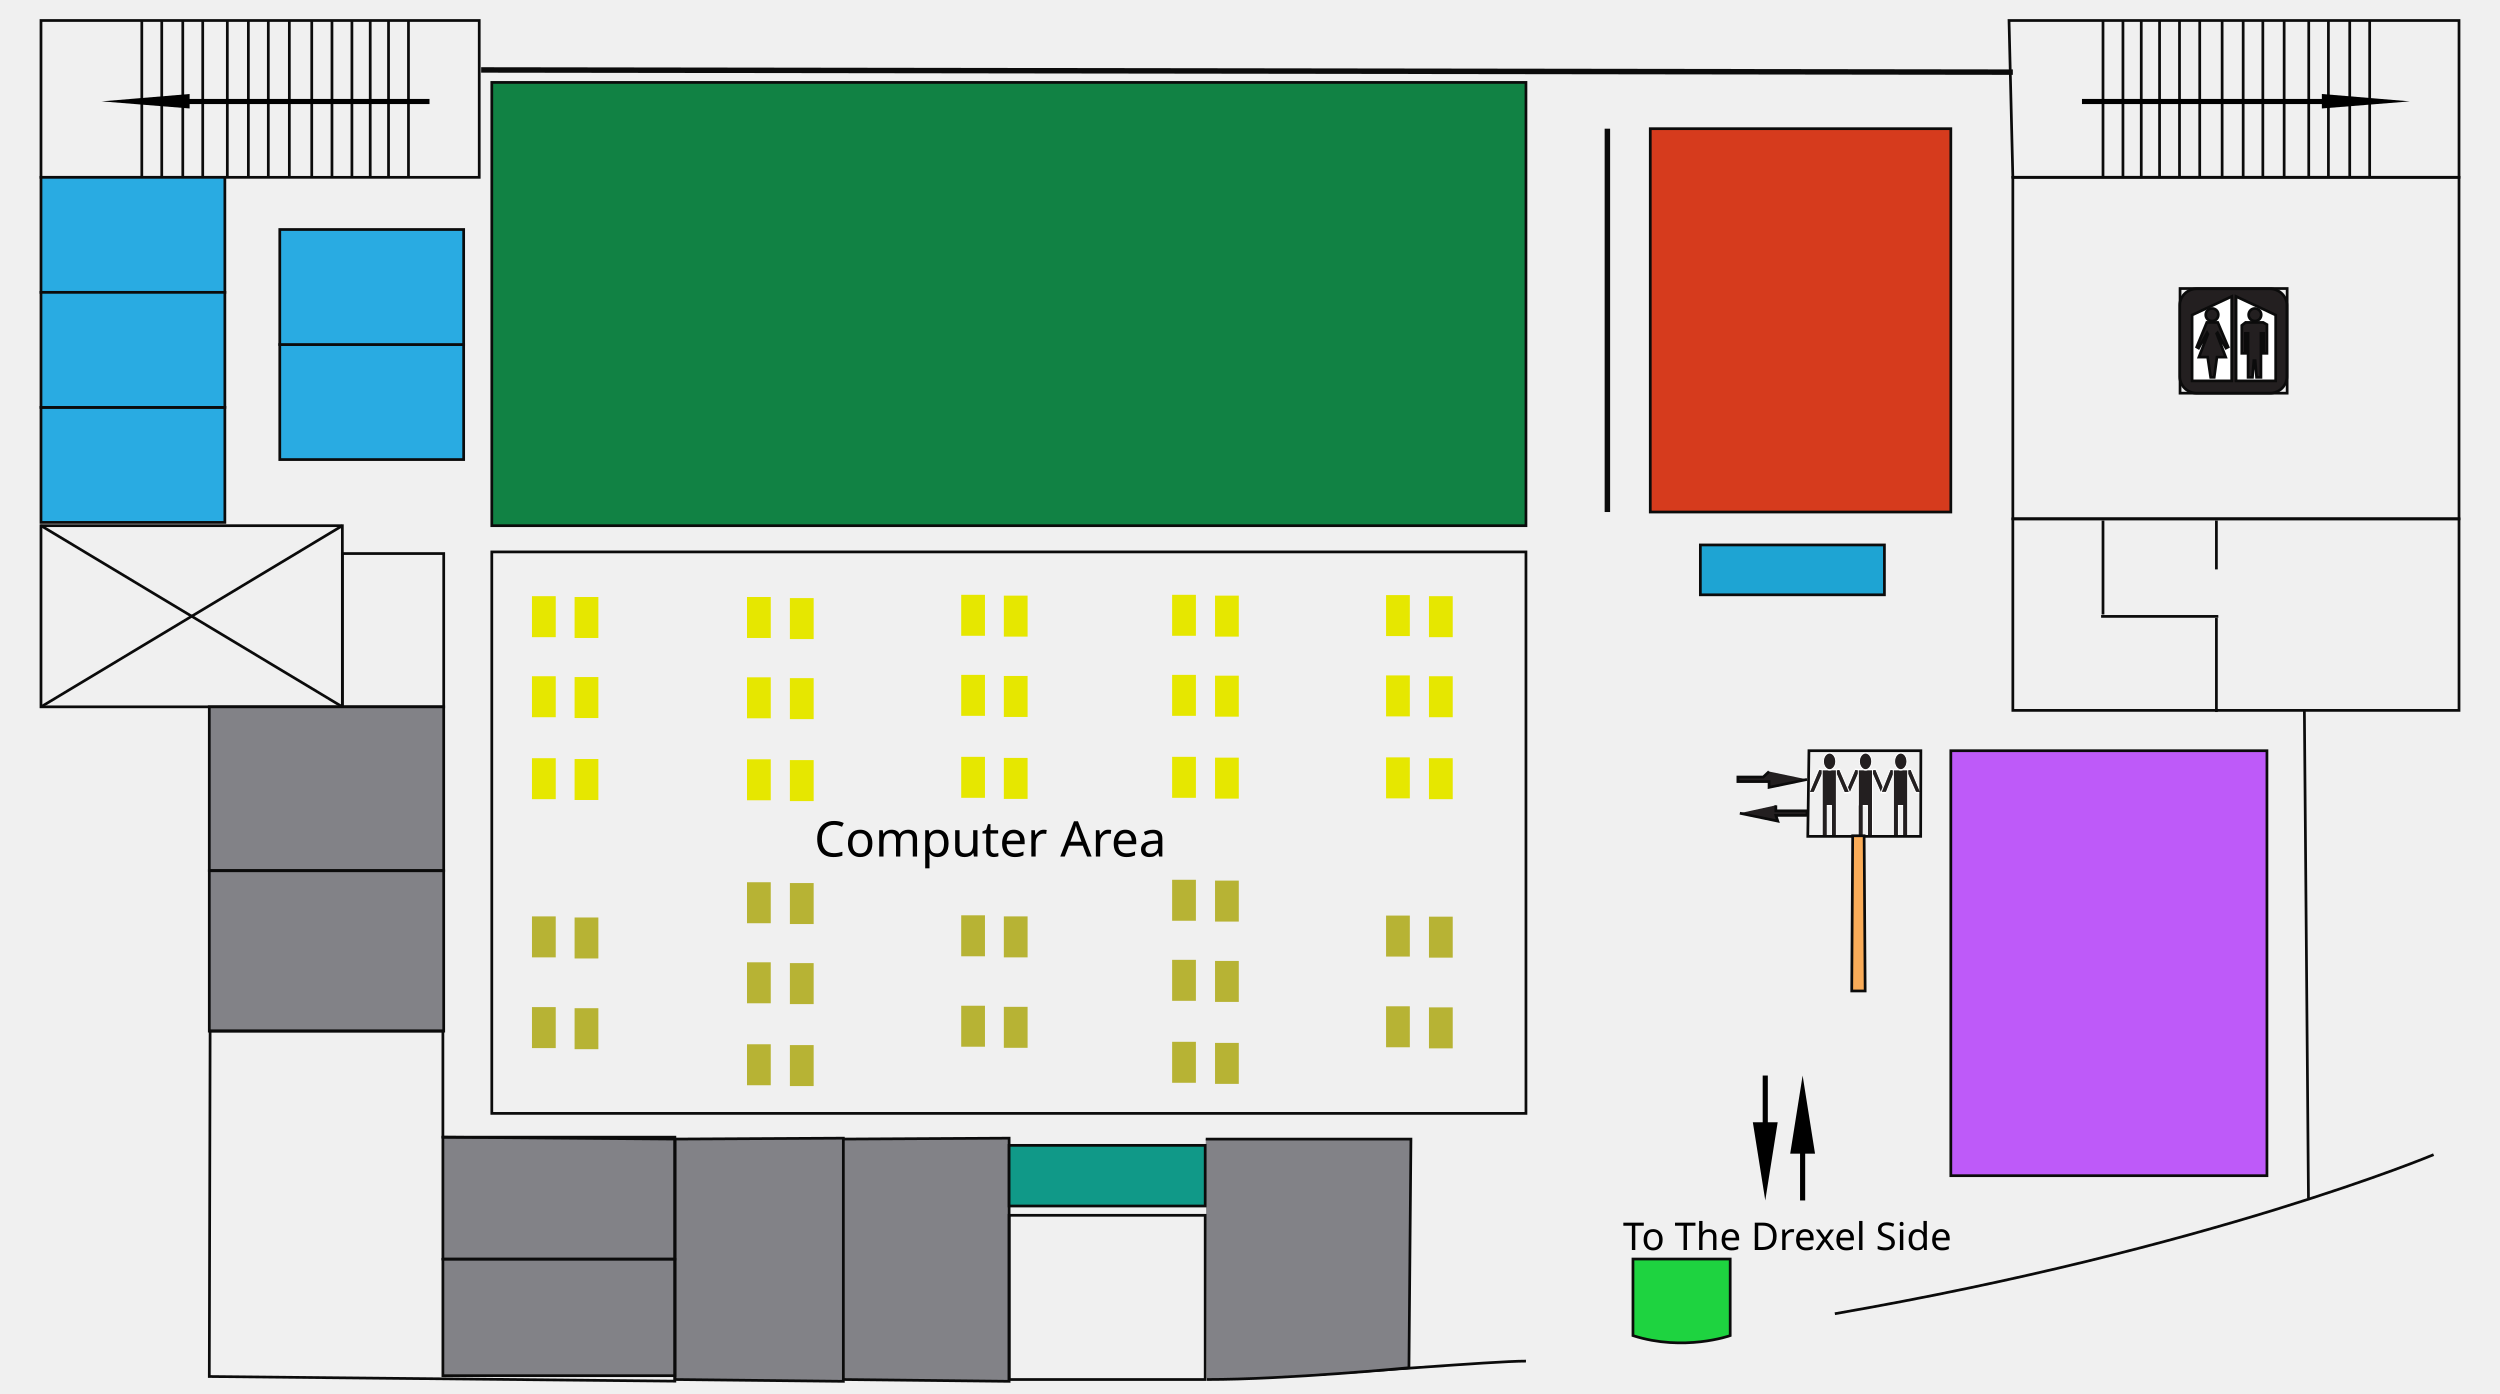
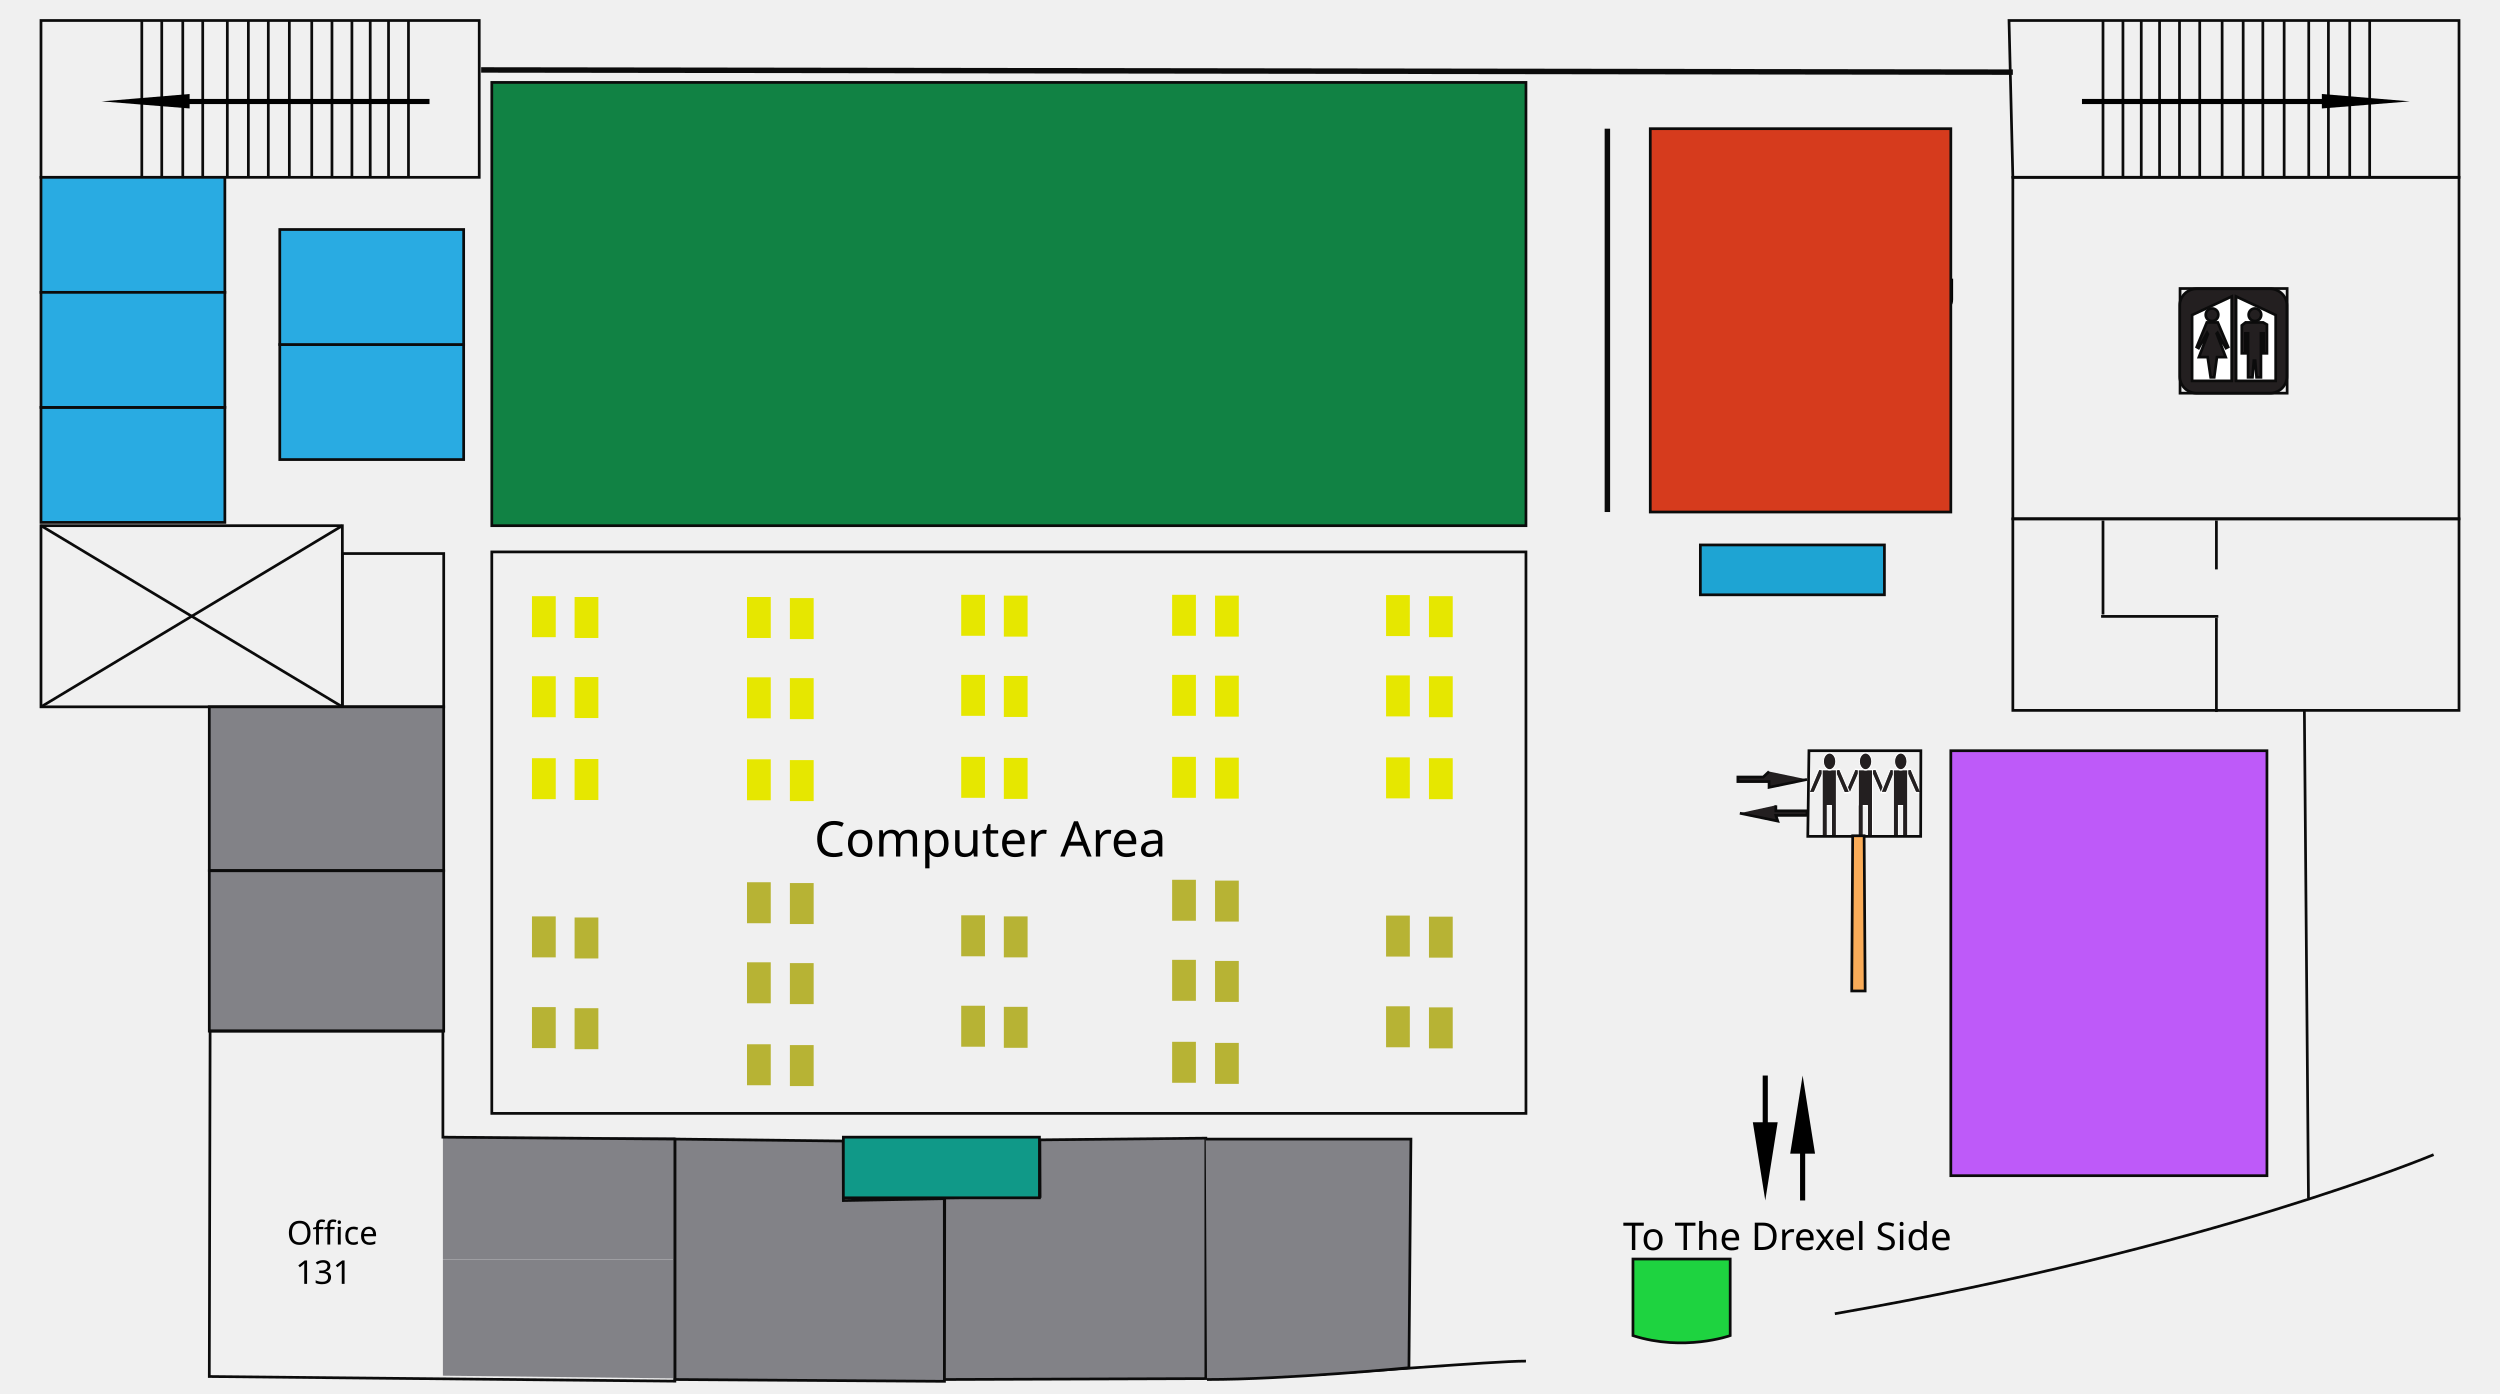
<svg xmlns="http://www.w3.org/2000/svg" xmlns:xlink="http://www.w3.org/1999/xlink" version="1.1" id="PostFloor1" x="0px" y="0px" width="915px" height="510px" viewBox="0 0 915 510" enable-background="new 0 0 915 510" xml:space="preserve">
  <symbol id="Children" viewBox="-36.773 -20.025 73.546 40.05">
    <g>
      <polygon fill="#231F20" stroke="#FFFFFF" stroke-width="0.65" points="-6.4,12 -12.9,0.9 -9.5,1 -3.1,11.7   " />
      <polygon fill="#231F20" stroke="#FFFFFF" stroke-width="0.65" points="7,12 13.4,0.9 10.1,1 3.7,11.7   " />
      <polygon fill="#231F20" stroke="#FFFFFF" stroke-width="0.65" points="-4.3,-4.8 -4.3,11.8 4.9,11.8 4.9,-5.3 4.9,-5.3 4.9,-19.7     1.6,-19.7 1.6,-5.2 -1.1,-5.2 -1.1,-19.7 -4.4,-19.7 -4.4,-4.8   " />
      <path fill="#231F20" stroke="#FFFFFF" stroke-width="0.65" d="M-3.6,15.7c0-2.2,1.8-4,4-4c2.2,0,4,1.8,4,4s-1.8,4-4,4    C-1.8,19.7-3.6,17.9-3.6,15.7z" />
      <polygon fill="#231F20" stroke="#FFFFFF" stroke-width="0.65" points="-29.8,12 -36.2,0.9 -32.9,1 -26.4,11.7   " />
      <polygon fill="#231F20" stroke="#FFFFFF" stroke-width="0.65" points="-16.4,12 -9.9,1 -13.3,0.9 -19.7,11.7   " />
      <polygon fill="#231F20" stroke="#FFFFFF" stroke-width="0.65" points="-27.7,-4.8 -27.7,11.8 -18.5,11.8 -18.5,-5.3 -18.5,-5.3     -18.5,-19.7 -21.7,-19.7 -21.7,-5.2 -24.4,-5.2 -24.4,-19.7 -27.7,-19.7   " />
      <path fill="#231F20" stroke="#FFFFFF" stroke-width="0.65" d="M-26.9,15.7c0-2.2,1.8-4,4-4c2.2,0,4,1.8,4,4s-1.8,4-4,4    C-25.1,19.7-26.9,17.9-26.9,15.7z" />
      <polygon fill="#231F20" stroke="#FFFFFF" stroke-width="0.65" points="16.4,12 10.4,1 13.8,1 19.7,11.7   " />
      <polygon fill="#231F20" stroke="#FFFFFF" stroke-width="0.65" points="29.8,12 36.2,0.9 32.9,1 26.4,11.7   " />
      <polygon fill="#231F20" stroke="#FFFFFF" stroke-width="0.65" points="18.4,-4.8 18.4,11.8 27.7,11.8 27.7,-5.3 27.7,-5.3     27.7,-19.7 24.4,-19.7 24.4,-5.2 21.7,-5.2 21.7,-19.7 18.4,-19.7   " />
      <path fill="#231F20" stroke="#FFFFFF" stroke-width="0.65" d="M19.2,15.7c0-2.2,1.8-4,4-4c2.2,0,4,1.8,4,4s-1.8,4-4,4    C21,19.7,19.2,17.9,19.2,15.7z" />
    </g>
  </symbol>
  <g id="outline">
    <rect x="15" y="7.5" fill="none" stroke="#0B0B0B" stroke-miterlimit="10" width="160.4" height="57.4" />
    <rect x="15" y="192.4" fill="none" stroke="#0B0B0B" stroke-miterlimit="10" width="110.3" height="66.3" />
    <line fill="none" stroke="#0B0B0B" stroke-miterlimit="10" x1="15" y1="192.4" x2="125.3" y2="258.7" />
    <line fill="none" stroke="#0B0B0B" stroke-miterlimit="10" x1="15" y1="258.7" x2="125.3" y2="192.4" />
    <polygon id="stair" fill="none" stroke="#0B0B0B" stroke-miterlimit="10" points="900,64.9 736.7,64.9 735.3,7.5 900,7.5  " />
    <rect id="toilet" x="736.7" y="64.9" fill="none" stroke="#0B0B0B" stroke-miterlimit="10" width="163.3" height="125" />
    <rect x="736.7" y="189.9" fill="none" stroke="#0B0B0B" stroke-miterlimit="10" width="163.3" height="70.1" />
    <line fill="none" stroke="#0B0B0B" stroke-miterlimit="10" x1="769.7" y1="190.5" x2="769.7" y2="224.9" />
    <line fill="none" stroke="#0B0B0B" stroke-miterlimit="10" x1="769" y1="225.6" x2="811.9" y2="225.6" />
    <line fill="none" stroke="#0B0B0B" stroke-miterlimit="10" x1="811.2" y1="226.2" x2="811.2" y2="260.6" />
    <line fill="none" stroke="#0B0B0B" stroke-miterlimit="10" x1="811.2" y1="208.4" x2="811.2" y2="190.5" />
    <line fill="none" stroke="#0B0B0B" stroke-miterlimit="10" x1="843.4" y1="260" x2="844.9" y2="438.5" />
    <path fill="none" stroke="#0B0B0B" stroke-miterlimit="10" d="M558.5,498.166c-12.6,0-65.5,4.634-78,4.634" />
    <path fill="none" stroke="#0B0B0B" stroke-width="2" stroke-miterlimit="10" d="M518.3,500.6" />
-     <path fill="none" stroke="#0B0B0B" stroke-miterlimit="10" d="M890.7,422.6c0,0-81.648,34.318-219.148,58.221" />
+     <path fill="none" stroke="#0B0B0B" stroke-miterlimit="10" d="M890.7,422.6c0,0-81.648,34.318-219.148,58.224" />
    <line fill="none" stroke="#0B0B0B" stroke-width="2" stroke-miterlimit="10" x1="176.1" y1="25.6" x2="736.7" y2="26.4" />
    <line fill="none" stroke="#0B0B0B" stroke-width="2" stroke-miterlimit="10" x1="588.3" y1="47.1" x2="588.3" y2="187.4" />
    <use xlink:href="#Children" width="73.546" height="40.05" x="-36.773" y="-20.025" transform="matrix(0.5651 0 0 -0.7754 682.5703 290.8408)" overflow="visible" />
    <polygon fill="none" stroke="#0B0B0B" stroke-miterlimit="10" points="662.074,274.76 703.032,274.76 702.967,306.1 661.646,306.1     " />
    <g>
      <g>
        <polyline fill="#231F20" stroke="#0B0B0B" stroke-miterlimit="10" points="661.365,285.275 647.479,288.168 647.479,286.064      636.069,286.064 636.069,284.398 645.352,284.398 647.479,282.384    " />
      </g>
    </g>
    <g>
      <g>
        <polyline fill="#231F20" stroke="#0B0B0B" stroke-miterlimit="10" points="649.957,294.74 649.957,296.757 661.365,296.757      661.365,298.421 649.957,298.421 650.666,300.523 636.778,297.633    " />
      </g>
    </g>
    <g id="Restrooms">
      <g>
-         <rect x="797.9" y="105.6" fill="none" stroke="#0B0B0B" width="39.197" height="38.3" />
+         <rect x="797.9" y="105.6" fill="none" stroke="#0B0B0B" width="39.194" height="38.3" />
        <g>
          <path fill="#231F20" stroke="#0B0B0B" d="M837,137.9c0,3.3-2.8,6-6.2,6H804c-3.4,0-6.2-2.7-6.2-6v-26.2c0-3.3,2.8-6,6.2-6h26.8      c3.4,0,6.2,2.7,6.2,6V137.9z" />
          <g>
            <polygon fill="#FFFFFF" stroke="#0B0B0B" points="816.8,108.5 816.8,139.4 802.3,139.4 802.3,115.3      " />
            <polygon fill="#FFFFFF" stroke="#0B0B0B" points="818.4,108.5 818.4,139.4 832.9,139.4 832.9,115.3      " />
            <g>
              <g>
                <polygon fill="#231F20" stroke="#0B0B0B" points="807.7,118 811.7,118 815.5,127 814.7,127.4 811.6,121.8 811.3,122.1          814.6,130.7 811.4,130.7 810.4,138.1 809.1,138.1 808,130.7 804.8,130.7 808.1,122.3 807.8,121.8 804.7,127.4 804,127                 " />
-                 <path fill="#231F20" stroke="#0B0B0B" d="M811.9,115.2c0,1.3-1,2.3-2.303,2.3c-1.3,0-2.3-1-2.3-2.3c0-1.2,1-2.3,2.3-2.3         C810.9,112.9,811.9,113.9,811.9,115.2z" />
+                 <path fill="#231F20" stroke="#0B0B0B" d="M811.9,115.2c0,1.3-1,2.3-2.306,2.3c-1.3,0-2.3-1-2.3-2.3c0-1.2,1-2.3,2.3-2.3         C810.9,112.9,811.9,113.9,811.9,115.2z" />
                <path fill="#231F20" stroke="#0B0B0B" d="M827.6,115.2c0,1.3-1,2.3-2.3,2.3s-2.3-1-2.3-2.3c0-1.2,1-2.3,2.3-2.3         C826.5,112.9,827.6,113.9,827.6,115.2z" />
              </g>
              <polygon fill="#231F20" stroke="#0B0B0B" points="821.9,118 828.3,118 829.7,118.8 829.7,129.3 828.5,129.3 828.5,122         827.5,122 827.5,138.1 825.9,138.1 825.4,132 824.9,132 824.4,138.1 822.8,138.1 822.8,122 821.8,122 821.8,129.3         820.5,129.3 820.5,119.1       " />
            </g>
          </g>
        </g>
      </g>
    </g>
    <line fill="none" stroke="#0B0B0B" stroke-miterlimit="10" x1="769.7" y1="7.5" x2="769.7" y2="64.9" />
    <line fill="none" stroke="#0B0B0B" stroke-miterlimit="10" x1="777" y1="7.5" x2="777" y2="64.9" />
    <line fill="none" stroke="#0B0B0B" stroke-miterlimit="10" x1="783.7" y1="7.5" x2="783.7" y2="64.9" />
    <line fill="none" stroke="#0B0B0B" stroke-miterlimit="10" x1="790.4" y1="7.5" x2="790.4" y2="64.9" />
    <line fill="none" stroke="#0B0B0B" stroke-miterlimit="10" x1="797.7" y1="7.5" x2="797.7" y2="64.9" />
    <line fill="none" stroke="#0B0B0B" stroke-miterlimit="10" x1="805.1" y1="7.5" x2="805.1" y2="64.9" />
    <line fill="none" stroke="#0B0B0B" stroke-miterlimit="10" x1="813.3" y1="7.5" x2="813.3" y2="64.9" />
    <line fill="none" stroke="#0B0B0B" stroke-miterlimit="10" x1="821" y1="7.5" x2="821" y2="64.9" />
    <line fill="none" stroke="#0B0B0B" stroke-miterlimit="10" x1="828.2" y1="7.5" x2="828.2" y2="64.9" />
    <line fill="none" stroke="#0B0B0B" stroke-miterlimit="10" x1="836" y1="7.5" x2="836" y2="64.9" />
    <line fill="none" stroke="#0B0B0B" stroke-miterlimit="10" x1="845" y1="7.5" x2="845" y2="64.9" />
    <line fill="none" stroke="#0B0B0B" stroke-miterlimit="10" x1="852.2" y1="7.5" x2="852.2" y2="64.9" />
    <line fill="none" stroke="#0B0B0B" stroke-miterlimit="10" x1="860" y1="7.5" x2="860" y2="64.9" />
    <line fill="none" stroke="#0B0B0B" stroke-miterlimit="10" x1="867.3" y1="7.5" x2="867.3" y2="64.9" />
    <path fill="none" stroke="#0B0B0B" stroke-miterlimit="10" d="M411.7,25.6" />
    <path fill="none" stroke="#0B0B0B" stroke-miterlimit="10" d="M419,25.6" />
    <path fill="none" stroke="#0B0B0B" stroke-miterlimit="10" d="M425.7,25.6" />
    <path fill="none" stroke="#0B0B0B" stroke-miterlimit="10" d="M432.4,25.6" />
    <path fill="none" stroke="#0B0B0B" stroke-miterlimit="10" d="M439.7,25.6" />
    <path fill="none" stroke="#0B0B0B" stroke-miterlimit="10" d="M447.1,25.6" />
    <path fill="none" stroke="#0B0B0B" stroke-miterlimit="10" d="M455.3,25.6" />
    <path fill="none" stroke="#0B0B0B" stroke-miterlimit="10" d="M463,25.6" />
    <path fill="none" stroke="#0B0B0B" stroke-miterlimit="10" d="M470.2,25.6" />
    <path fill="none" stroke="#0B0B0B" stroke-miterlimit="10" d="M478,25.6" />
    <path fill="none" stroke="#0B0B0B" stroke-miterlimit="10" d="M487,25.6" />
    <path fill="none" stroke="#0B0B0B" stroke-miterlimit="10" d="M494.2,25.6" />
    <path fill="none" stroke="#0B0B0B" stroke-miterlimit="10" d="M502,25.6" />
    <path fill="none" stroke="#0B0B0B" stroke-miterlimit="10" d="M509.3,25.6" />
    <line fill="none" stroke="#0B0B0B" stroke-miterlimit="10" x1="149.5" y1="7.5" x2="149.5" y2="64.9" />
    <line fill="none" stroke="#0B0B0B" stroke-miterlimit="10" x1="142.2" y1="7.5" x2="142.2" y2="64.9" />
    <line fill="none" stroke="#0B0B0B" stroke-miterlimit="10" x1="135.5" y1="7.5" x2="135.5" y2="64.9" />
    <line fill="none" stroke="#0B0B0B" stroke-miterlimit="10" x1="128.8" y1="7.5" x2="128.8" y2="64.9" />
    <line fill="none" stroke="#0B0B0B" stroke-miterlimit="10" x1="121.5" y1="7.5" x2="121.5" y2="64.9" />
    <line fill="none" stroke="#0B0B0B" stroke-miterlimit="10" x1="114.1" y1="7.5" x2="114.1" y2="64.9" />
    <line fill="none" stroke="#0B0B0B" stroke-miterlimit="10" x1="105.9" y1="7.5" x2="105.9" y2="64.9" />
    <line fill="none" stroke="#0B0B0B" stroke-miterlimit="10" x1="98.2" y1="7.5" x2="98.2" y2="64.9" />
    <line fill="none" stroke="#0B0B0B" stroke-miterlimit="10" x1="90.9" y1="7.5" x2="90.9" y2="64.9" />
    <line fill="none" stroke="#0B0B0B" stroke-miterlimit="10" x1="83.2" y1="7.5" x2="83.2" y2="64.9" />
    <line fill="none" stroke="#0B0B0B" stroke-miterlimit="10" x1="74.2" y1="7.5" x2="74.2" y2="64.9" />
    <line fill="none" stroke="#0B0B0B" stroke-miterlimit="10" x1="66.9" y1="7.5" x2="66.9" y2="64.9" />
    <line fill="none" stroke="#0B0B0B" stroke-miterlimit="10" x1="59.2" y1="7.5" x2="59.2" y2="64.9" />
    <line fill="none" stroke="#0B0B0B" stroke-miterlimit="10" x1="51.9" y1="7.5" x2="51.9" y2="64.9" />
    <g>
      <polygon points="849.8,34.4 882,37.1 849.8,39.7 849.8,38.1 762,38.1 762,36.2 849.8,36.2   " />
      <polygon points="69.4,34.4 37.2,37.1 69.4,39.7 69.4,38.1 157.2,38.1 157.2,36.2 69.4,36.2   " />
    </g>
    <polygon points="660.697,422.243 664.302,422.243 659.761,393.64 655.213,422.243 658.817,422.243 658.818,439.36 660.698,439.36     " />
    <polygon points="647.024,410.757 650.629,410.757 646.09,439.36 641.54,410.757 645.145,410.757 645.145,393.64 647.023,393.64     " />
    <text transform="matrix(1 0 0 1 594 457.5)" font-family="'Avenir-Medium'" font-size="14">To The Drexel Side</text>
  </g>
  <g id="active">
    <text transform="matrix(1 0 0 1 126 110.5)" font-family="'Avenir-Medium'" font-size="12">144</text>
    <text transform="matrix(1 0 0 1 127 150.5)" font-family="'Avenir-Medium'" font-size="12">140</text>
    <text transform="matrix(1 0 0 1 39 174.5)" font-family="'Avenir-Medium'" font-size="12">141</text>
    <text transform="matrix(1 0 0 1 39 133.5)" font-family="'Avenir-Medium'" font-size="12">142</text>
    <text transform="matrix(1 0 0 1 38 91.5)" font-family="'Avenir-Medium'" font-size="12">143</text>
    <text transform="matrix(1 0 0 1 298 313.5)" font-family="'Avenir-Medium'" font-size="18">Computer Area</text>
    <text transform="matrix(1 0 0 1 301 114.5)" font-family="'Avenir-Medium'" font-size="18">Open study Area</text>
    <text transform="matrix(1 0 0 1 752 360.5)" font-family="'Avenir-Medium'" font-size="18">Café</text>
+     <text transform="matrix(1 0 0 1 282 460.5)" font-family="'Avenir-Medium'" font-size="12">Office</text>
+     <text transform="matrix(1 0 0 1 282 474.9004)" font-family="'Avenir-Medium'" font-size="12">130</text>
+     <text transform="matrix(1 0 0 1 103 345.5)" font-family="'Avenir-Medium'" font-size="12">Office</text>
+     <text transform="matrix(1 0 0 1 103 359.9004)" font-family="'Avenir-Medium'" font-size="12">132</text>
+     <text transform="matrix(1 0 0 1 104 284.5)" font-family="'Avenir-Medium'" font-size="12">Office</text>
+     <text transform="matrix(1 0 0 1 104 298.9004)" font-family="'Avenir-Medium'" font-size="12">133</text>
+     <text transform="matrix(1 0 0 1 380 460.5)" font-family="'Avenir-Medium'" font-size="12">Office</text>
+     <text transform="matrix(1 0 0 1 380 474.9004)" font-family="'Avenir-Medium'" font-size="12">129</text>
+     <text transform="matrix(1 0 0 1 105 455.5)" font-family="'Avenir-Medium'" font-size="12">Office</text>
+     <text transform="matrix(1 0 0 1 105 469.9004)" font-family="'Avenir-Medium'" font-size="12"> 131</text>
+     <text transform="matrix(1 0 0 1 458 459.5)" font-family="'ArialMT'" font-size="12">         </text>
+     <text transform="matrix(1 0 0 1 458 459.5)" font-family="'Avenir-Medium'" font-size="12">Writing</text>
+     <text transform="matrix(1 0 0 1 497.9717 459.5)" font-family="'ArialMT'" font-size="12">         </text>
+     <text transform="matrix(1 0 0 1 458 473.9004)" font-family="'Avenir-Medium'" font-size="12">Center</text>
+     <text transform="matrix(1 0 0 1 494.4316 473.9004)" font-family="'ArialMT'" font-size="12">     </text>
+     <text transform="matrix(1 0 0 1 607 109.5)" font-family="'Avenir-Medium'" font-size="14">Popular Reading</text>
    <rect id="room141" x="15" y="149.1" fill="#29ABE2" stroke="#0B0B0B" stroke-miterlimit="10" width="67.3" height="42.1" />
    <rect id="room140" x="102.4" y="126.1" fill="#29ABE2" stroke="#0B0B0B" stroke-miterlimit="10" width="67.3" height="42.1" />
    <rect id="room143" x="15" y="64.9" fill="#29ABE2" stroke="#0B0B0B" stroke-miterlimit="10" width="67.3" height="42.1" />
    <rect id="room142" x="15" y="107" fill="#29ABE2" stroke="#0B0B0B" stroke-miterlimit="10" width="67.3" height="42.1" />
    <rect id="room144" x="102.4" y="84" fill="#29ABE2" stroke="#0B0B0B" stroke-miterlimit="10" width="67.3" height="42.1" />
    <rect id="computerArea" x="180" y="202" fill="none" stroke="#0B0B0B" stroke-miterlimit="10" width="378.5" height="205.5" />
    <g id="Win">
      <rect x="523" y="247.5" fill="#E6E700" width="8.7" height="15" />
      <rect x="523" y="277.5" fill="#E6E700" width="8.7" height="15" />
      <rect x="523" y="218.2" fill="#E6E700" width="8.7" height="15" />
      <rect x="507.3" y="247.2" fill="#E6E700" width="8.7" height="15" />
      <rect x="507.3" y="277.2" fill="#E6E700" width="8.7" height="15" />
      <rect x="507.3" y="217.8" fill="#E6E700" width="8.7" height="15" />
      <rect x="444.7" y="247.3" fill="#E6E700" width="8.7" height="15" />
      <rect x="444.7" y="277.3" fill="#E6E700" width="8.7" height="15" />
      <rect x="444.7" y="218" fill="#E6E700" width="8.7" height="15" />
      <rect x="429" y="247" fill="#E6E700" width="8.7" height="15" />
      <rect x="429" y="277" fill="#E6E700" width="8.7" height="15" />
      <rect x="429" y="217.7" fill="#E6E700" width="8.7" height="15" />
      <rect x="367.4" y="247.4" fill="#E6E700" width="8.7" height="15" />
      <rect x="367.4" y="277.4" fill="#E6E700" width="8.7" height="15" />
      <rect x="367.4" y="218" fill="#E6E700" width="8.7" height="15" />
      <rect x="351.8" y="247" fill="#E6E700" width="8.7" height="15" />
      <rect x="351.8" y="277" fill="#E6E700" width="8.7" height="15" />
      <rect x="351.8" y="217.7" fill="#E6E700" width="8.7" height="15" />
      <rect x="210.3" y="247.8" fill="#E6E700" width="8.7" height="15" />
      <rect x="210.3" y="277.8" fill="#E6E700" width="8.7" height="15" />
      <rect x="210.3" y="218.5" fill="#E6E700" width="8.7" height="15" />
      <rect x="194.7" y="247.5" fill="#E6E700" width="8.7" height="15" />
      <rect x="194.7" y="277.5" fill="#E6E700" width="8.7" height="15" />
      <rect x="194.7" y="218.2" fill="#E6E700" width="8.7" height="15" />
      <rect x="289.1" y="248.2" fill="#E6E700" width="8.7" height="15" />
      <rect x="289.1" y="278.2" fill="#E6E700" width="8.7" height="15" />
      <rect x="289.1" y="218.9" fill="#E6E700" width="8.7" height="15" />
      <rect x="273.4" y="247.9" fill="#E6E700" width="8.7" height="15" />
      <rect x="273.4" y="277.9" fill="#E6E700" width="8.7" height="15" />
      <rect x="273.4" y="218.5" fill="#E6E700" width="8.7" height="15" />
    </g>
    <g id="Mac">
      <rect x="523" y="368.7" fill="#B7B334" width="8.7" height="15" />
      <rect x="523" y="335.5" fill="#B7B334" width="8.7" height="15" />
      <rect x="507.3" y="368.3" fill="#B7B334" width="8.7" height="15" />
      <rect x="507.3" y="335.1" fill="#B7B334" width="8.7" height="15" />
      <rect x="444.7" y="351.7" fill="#B7B334" width="8.7" height="15" />
      <rect x="444.7" y="381.7" fill="#B7B334" width="8.7" height="15" />
      <rect x="444.7" y="322.3" fill="#B7B334" width="8.7" height="15" />
      <rect x="429" y="351.3" fill="#B7B334" width="8.7" height="15" />
      <rect x="429" y="381.3" fill="#B7B334" width="8.7" height="15" />
      <rect x="429" y="322" fill="#B7B334" width="8.7" height="15" />
      <rect x="367.4" y="368.5" fill="#B7B334" width="8.7" height="15" />
      <rect x="367.4" y="335.4" fill="#B7B334" width="8.7" height="15" />
      <rect x="351.8" y="368.1" fill="#B7B334" width="8.7" height="15" />
      <rect x="351.8" y="335" fill="#B7B334" width="8.7" height="15" />
      <rect x="210.3" y="369" fill="#B7B334" width="8.7" height="15" />
      <rect x="210.3" y="335.8" fill="#B7B334" width="8.7" height="15" />
      <rect x="194.7" y="368.6" fill="#B7B334" width="8.7" height="15" />
      <rect x="194.7" y="335.4" fill="#B7B334" width="8.7" height="15" />
      <rect x="289.1" y="352.5" fill="#B7B334" width="8.7" height="15" />
      <rect x="289.1" y="382.5" fill="#B7B334" width="8.7" height="15" />
      <rect x="289.1" y="323.2" fill="#B7B334" width="8.7" height="15" />
      <rect x="273.4" y="352.2" fill="#B7B334" width="8.7" height="15" />
      <rect x="273.4" y="382.2" fill="#B7B334" width="8.7" height="15" />
      <rect x="273.4" y="322.9" fill="#B7B334" width="8.7" height="15" />
    </g>
    <rect x="125.3" y="202.6" fill="none" stroke="#0B0B0B" stroke-miterlimit="10" width="37.1" height="56.1" />
-     <rect id="room133" x="76.6" y="258.7" fill="#828287" stroke="#0B0B0B" stroke-miterlimit="10" width="85.8" height="59.897" />
+     <rect id="room133" x="76.6" y="258.7" fill="#828287" stroke="#0B0B0B" stroke-miterlimit="10" width="85.8" height="59.896" />
    <rect id="room132" x="76.6" y="318.7" fill="#828287" stroke="#0B0B0B" stroke-miterlimit="10" width="85.8" height="58.7" />
-     <polygon id="room130" fill="#828287" stroke="#0B0B0B" stroke-miterlimit="10" points="247,416.9 308.667,416.566 308.667,505.566    247,504.9  " />
-     <polygon id="room129" fill="#828287" stroke="#0B0B0B" stroke-miterlimit="10" points="308.667,416.9 369.335,416.566    369.335,505.566 308.667,504.9  " />
-     <rect id="room131a" x="162.1" y="416.2" fill="#828287" stroke="#0B0B0B" stroke-miterlimit="10" width="84.9" height="44.6" />
-     <rect id="room131b" x="162.1" y="460.9" fill="#828287" stroke="#0B0B0B" stroke-miterlimit="10" width="84.9" height="42.6" />
-     <path id="room128" fill="#828287" stroke="#0B0B0B" stroke-miterlimit="10" d="M441.302,416.9H516.4l-0.727,83.697   c0,0-44.664,4.303-73.914,4.303" />
-     <rect x="369.334" y="444.8" fill="none" stroke="#0B0B0B" stroke-miterlimit="10" width="71.765" height="60.103" />
+     <polygon id="room130" fill="#828287" stroke="#0B0B0B" stroke-miterlimit="10" points="247,416.9 308.608,417.617 308.667,439.4    345.612,438.715 345.667,505.566 247,504.9  " />
+     <polygon id="room129" fill="#828287" stroke="#0B0B0B" stroke-miterlimit="10" points="380.667,437.9 380.594,417.189    441.335,416.566 441.335,504.566 345.667,504.9 345.768,438.423  " />
+     <rect id="room131a" x="162.1" y="416.2" fill="#828287" width="84.9" height="44.6" />
+     <polygon id="room131b" fill="#828287" points="162.1,460.9 247,460.9 247,504.5 162.1,503.5  " />
+     <path id="room128" fill="#828287" stroke="#0B0B0B" stroke-miterlimit="10" d="M441.302,416.9H516.4l-0.729,83.694   c0,0-44.664,4.306-73.914,4.306" />
    <polygon fill="none" stroke="#0B0B0B" stroke-miterlimit="10" points="76.9,377.3 162.1,377.3 162.1,416.2 247,416.9 247,505.5    76.6,503.8  " />
    <polygon id="newAC" fill="#FAAC58" stroke="#0B0B0B" stroke-miterlimit="10" points="678.08,305.9 682.271,305.9 682.646,362.7    677.734,362.7  " />
-     <rect id="PostPrinter" x="369.334" y="419.2" fill="#109988" stroke="#0B0B0B" stroke-miterlimit="10" width="71.765" height="22.2" />
+     <rect id="PostPrinter" x="308.667" y="416.2" fill="#109988" stroke="#0B0B0B" stroke-miterlimit="10" width="71.765" height="22.2" />
    <rect id="cafe" x="714" y="274.76" fill="#BE5AF9" stroke="#0B0B0B" stroke-miterlimit="10" width="115.7" height="155.541" />
    <rect id="saintJohnsBible" x="622.332" y="199.45" fill="#1EA4D3" stroke="#0B0B0B" stroke-miterlimit="10" width="67.366" height="18.25" />
    <rect id="restArea" x="604" y="47.1" fill="#D63B1D" stroke="#0B0B0B" stroke-miterlimit="10" width="110" height="140.3" />
    <rect id="openStudyArea1" x="180" y="30.167" fill="#118244" stroke="#0B0B0B" stroke-miterlimit="10" width="378.5" height="162.233" />
    <path id="helpDesk" fill="#1ED340" stroke="#0B0B0B" stroke-miterlimit="10" d="M597.667,488.832V460.8h35.583v28.032   C633.25,488.832,616.334,494.832,597.667,488.832z" />
  </g>
</svg>
